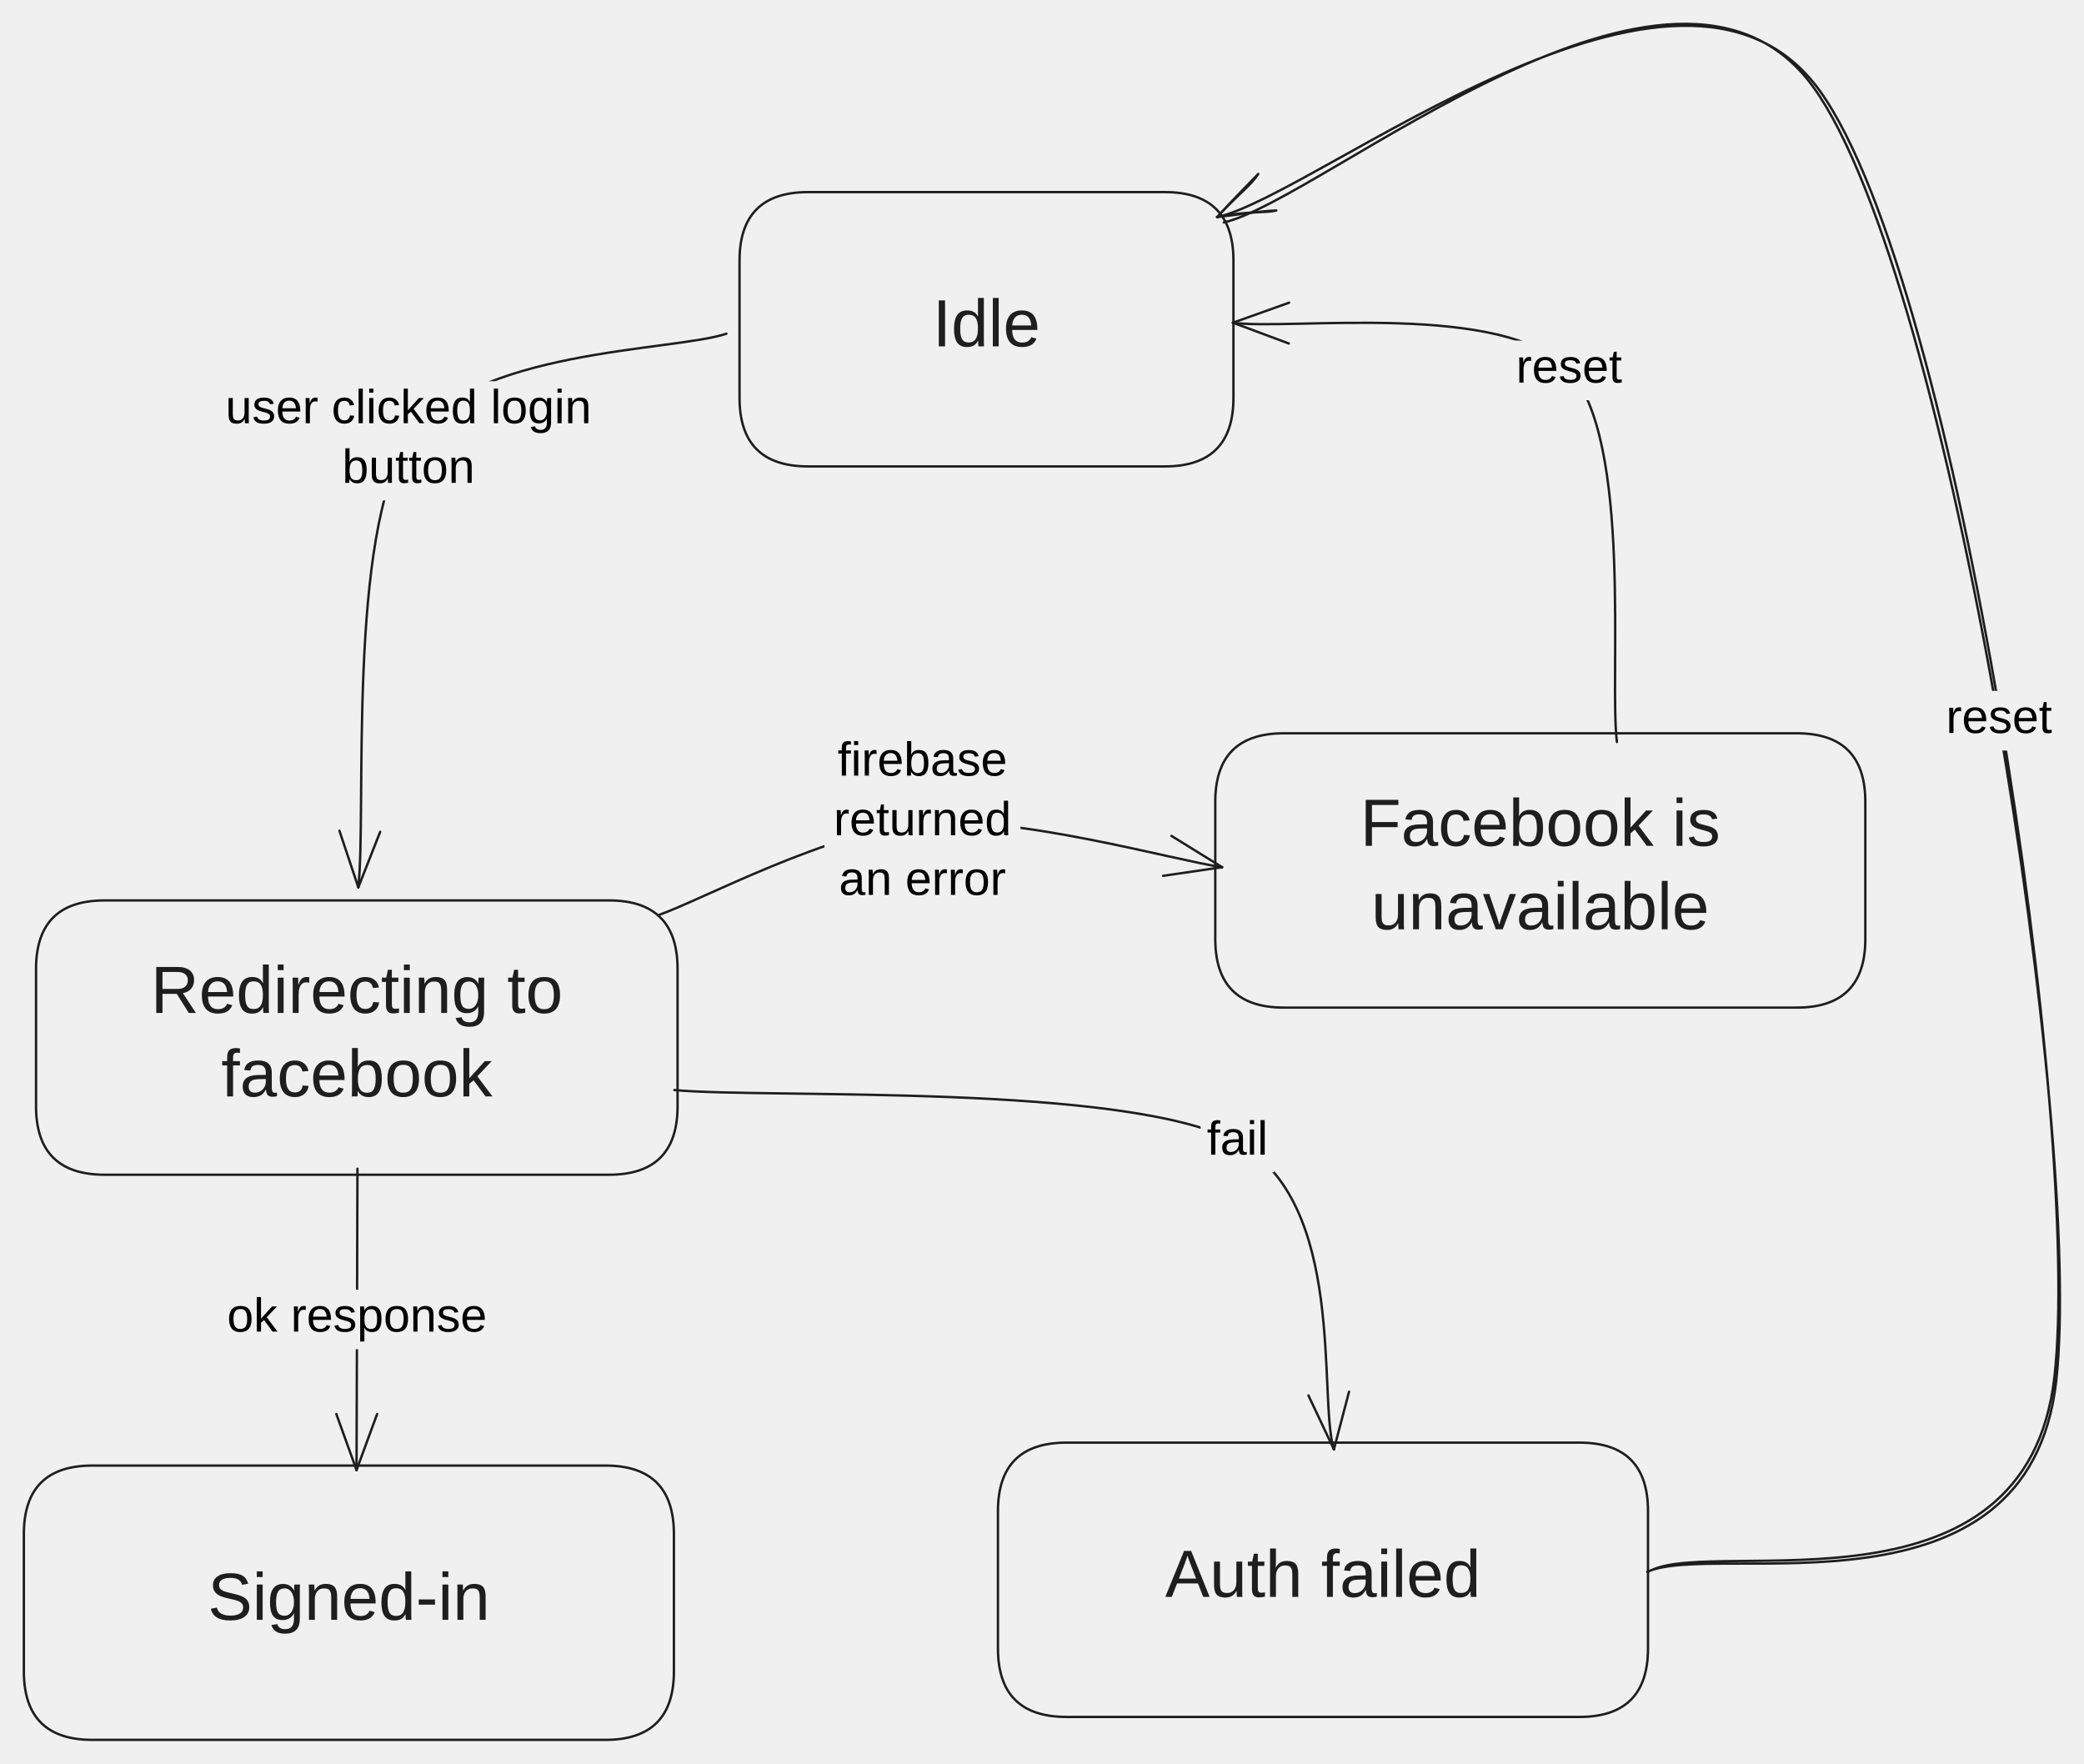
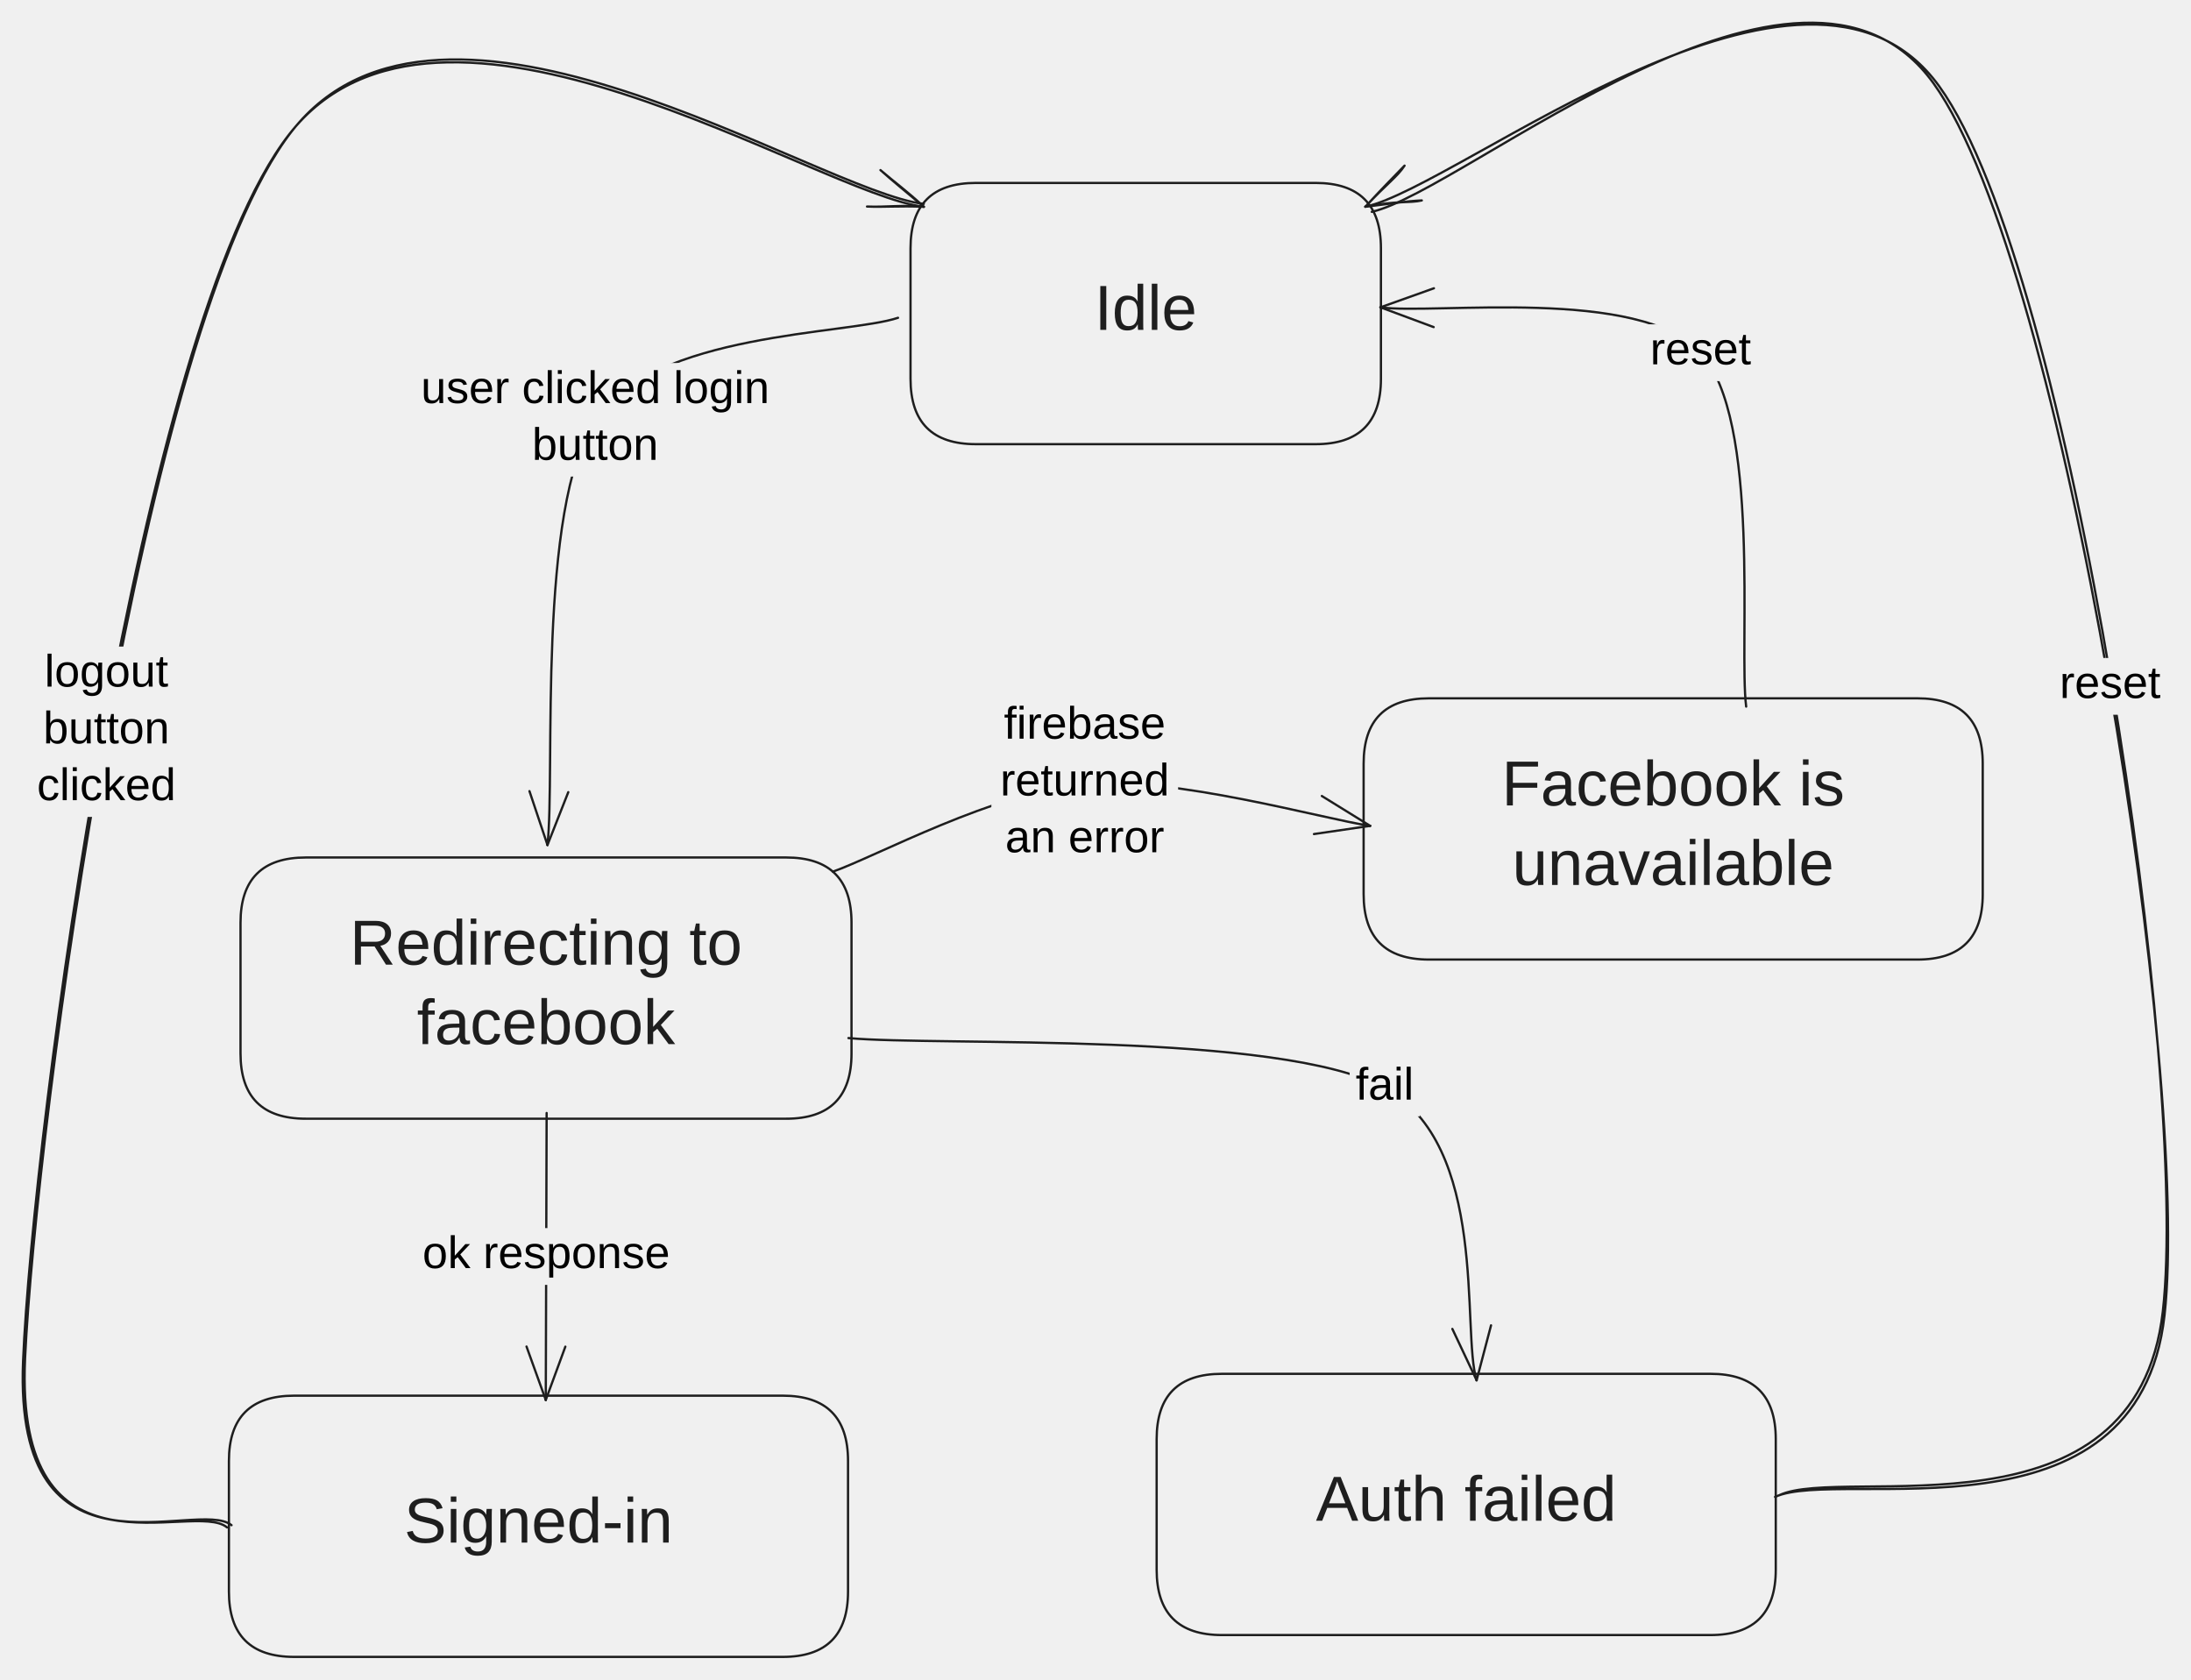
- <svg xmlns="http://www.w3.org/2000/svg" version="1.1" viewBox="0 0 873.732 739.411" width="873.732" height="739.411">
+ <svg xmlns="http://www.w3.org/2000/svg" version="1.1" viewBox="0 0 964.502 739.411" width="964.502" height="739.411">
  <defs>
    <style>
            .state-box {
                fill: none;
            }
            .state-box.failure {
                fill: red;
            }
            .state-box.success {
                fill: green;
            }

            text.arrow {
                fill: black;
                font-size: 20px;
            }
            text.arrow.failure {
                fill: red;
            }
            text.arrow.success {
                fill: green;
            }

            path.arrow {
                stroke: black;
            }
            path.arrow.failure {
                stroke: red;
            }
            path.arrow.success {
                stroke: green;
            }
            * {
                font-family: Arial;
            }
        </style>
  </defs>
-   <g stroke-linecap="round" transform="translate(15.10524 377.4867) rotate(0 134.4867 57.5)">
+   <g stroke-linecap="round" transform="translate(105.876 377.4867) rotate(0 134.4867 57.5)">
    <path d="M28.75 0 C98.32 0, 167.89 0, 240.22 0 C259.39 0, 268.97 9.58, 268.97 28.75 C268.97 51.54, 268.97 74.33, 268.97 86.25 C268.97 105.42, 259.39 115, 240.22 115 C186.88 115, 133.54 115, 28.75 115 C9.58 115, 0 105.42, 0 86.25 C0 68, 0 49.74, 0 28.75 C0 9.58, 9.58 0, 28.75 0" stroke="none" stroke-width="0" class="state-box redirecting-to-facebook-0" />
    <path d="M28.75 0 C76.49 0, 124.22 0, 240.22 0 M28.75 0 C112.7 0, 196.65 0, 240.22 0 M240.22 0 C259.39 0, 268.97 9.58, 268.97 28.75 M240.22 0 C259.39 0, 268.97 9.58, 268.97 28.75 M268.97 28.75 C268.97 43.14, 268.97 57.52, 268.97 86.25 M268.97 28.75 C268.97 49.47, 268.97 70.19, 268.97 86.25 M268.97 86.25 C268.97 105.42, 259.39 115, 240.22 115 M268.97 86.25 C268.97 105.42, 259.39 115, 240.22 115 M240.22 115 C181.82 115, 123.42 115, 28.75 115 M240.22 115 C178.36 115, 116.5 115, 28.75 115 M28.75 115 C9.58 115, 0 105.42, 0 86.25 M28.75 115 C9.58 115, 0 105.42, 0 86.25 M0 86.25 C0 66.91, 0 47.57, 0 28.75 M0 86.25 C0 64.29, 0 42.33, 0 28.75 M0 28.75 C0 9.58, 9.58 0, 28.75 0 M0 28.75 C0 9.58, 9.58 0, 28.75 0" stroke="#1e1e1e" stroke-width="1" fill="none" />
  </g>
-   <g transform="translate(51.78798 399.9867) rotate(0 97.80395 35)">
+   <g transform="translate(142.5587 399.9867) rotate(0 97.80395 35)">
    <text x="97.804" y="24.668" font-family="Excalifont, Xiaolai, sans-serif, Segoe UI Emoji" font-size="28px" fill="#1e1e1e" text-anchor="middle" direction="ltr" dominant-baseline="alphabetic">
            Redirecting to
        </text>
    <text x="97.804" y="59.668" font-family="Excalifont, Xiaolai, sans-serif, Segoe UI Emoji" font-size="28px" fill="#1e1e1e" text-anchor="middle" direction="ltr" dominant-baseline="alphabetic">
            facebook
        </text>
  </g>
-   <g stroke-linecap="round" transform="translate(10 614.4106) rotate(0 136.2722 57.5)">
+   <g stroke-linecap="round" transform="translate(100.7707 614.4106) rotate(0 136.2722 57.5)">
    <path d="M28.75 0 C110.72 0, 192.68 0, 243.79 0 C262.96 0, 272.54 9.58, 272.54 28.75 C272.54 47.48, 272.54 66.22, 272.54 86.25 C272.54 105.42, 262.96 115, 243.79 115 C171.18 115, 98.57 115, 28.75 115 C9.58 115, 0 105.42, 0 86.25 C0 68.92, 0 51.6, 0 28.75 C0 9.58, 9.58 0, 28.75 0" stroke="none" stroke-width="0" class="state-box signed-in-0" />
    <path d="M28.75 0 C110.8 0, 192.84 0, 243.79 0 M28.75 0 C86.56 0, 144.38 0, 243.79 0 M243.79 0 C262.96 0, 272.54 9.58, 272.54 28.75 M243.79 0 C262.96 0, 272.54 9.58, 272.54 28.75 M272.54 28.75 C272.54 42.46, 272.54 56.17, 272.54 86.25 M272.54 28.75 C272.54 46.21, 272.54 63.68, 272.54 86.25 M272.54 86.25 C272.54 105.42, 262.96 115, 243.79 115 M272.54 86.25 C272.54 105.42, 262.96 115, 243.79 115 M243.79 115 C174.09 115, 104.39 115, 28.75 115 M243.79 115 C166.88 115, 89.97 115, 28.75 115 M28.75 115 C9.58 115, 0 105.42, 0 86.25 M28.75 115 C9.58 115, 0 105.42, 0 86.25 M0 86.25 C0 74.09, 0 61.94, 0 28.75 M0 86.25 C0 71.33, 0 56.41, 0 28.75 M0 28.75 C0 9.58, 9.58 0, 28.75 0 M0 28.75 C0 9.58, 9.58 0, 28.75 0" stroke="#1e1e1e" stroke-width="1" fill="none" />
  </g>
-   <g transform="translate(86.49221 654.4106) rotate(0 59.77997 17.5)">
+   <g transform="translate(177.263 654.4106) rotate(0 59.77997 17.5)">
    <text x="59.78" y="24.668" font-family="Excalifont, Xiaolai, sans-serif, Segoe UI Emoji" font-size="28px" fill="#1e1e1e" text-anchor="middle" direction="ltr" dominant-baseline="alphabetic">
            Signed-in
        </text>
  </g>
  <g mask="url(#mask-dBRB1qP6bkcvI_AYK9K7M)" stroke-linecap="round">
-     <g transform="translate(149.8645 489.9712) rotate(0 -0.1879371 63.16328)">
+     <g transform="translate(240.6353 489.9712) rotate(0 -0.1879371 63.16328)">
      <path d="M0 0 C-0.06 21.05, -0.31 105.27, -0.38 126.33 M0 0 C-0.06 21.05, -0.31 105.27, -0.38 126.33" stroke="#1e1e1e" stroke-width="1" fill="none" />
    </g>
-     <g transform="translate(149.8645 489.9712) rotate(0 -0.1879371 63.16328)">
+     <g transform="translate(240.6353 489.9712) rotate(0 -0.1879371 63.16328)">
      <path d="M-8.86 102.81 C-6.86 108.35, -4.86 113.88, -0.38 126.33 M-8.86 102.81 C-6.74 108.67, -4.63 114.53, -0.38 126.33" stroke="#1e1e1e" stroke-width="1" fill="none" />
    </g>
-     <g transform="translate(149.8645 489.9712) rotate(0 -0.1879371 63.16328)">
+     <g transform="translate(240.6353 489.9712) rotate(0 -0.1879371 63.16328)">
      <path d="M8.24 102.86 C6.21 108.38, 4.19 113.91, -0.38 126.33 M8.24 102.86 C6.1 108.71, 3.95 114.55, -0.38 126.33" stroke="#1e1e1e" stroke-width="1" fill="none" />
    </g>
  </g>
  <mask id="mask-dBRB1qP6bkcvI_AYK9K7M">
-     <rect x="0" y="0" fill="#fff" width="250.24" height="716.298" />
-     <rect x="92.197" y="540.634" fill="#000" width="114.96" height="25" opacity="1" />
-   </mask>
-   <g transform="translate(92.19662 540.6344) rotate(0 57.47996 12.5)">
+     <rect x="0" y="0" fill="#fff" width="341.011" height="716.298" />
+     <rect x="182.967" y="540.634" fill="#000" width="114.96" height="25" opacity="1" />
+   </mask>
+   <g transform="translate(182.9674 540.6344) rotate(0 57.47996 12.5)">
    <text x="57.48" y="17.62" fill="#1e1e1e" text-anchor="middle" direction="ltr" dominant-baseline="alphabetic" class="arrow ok-response-0">
            ok response
        </text>
  </g>
  <g mask="url(#mask-M0EonnSy34e1POpJgDUsM)" stroke-linecap="round">
-     <g transform="translate(275.8643 383.7218) rotate(0 118.257 -19.53324)">
+     <g transform="translate(366.635 383.7218) rotate(0 118.257 -19.53324)">
      <path d="M0 0 C18.48 -6.44, 71.46 -35.31, 110.88 -38.67 C150.3 -42.03, 215.57 -23.24, 236.51 -20.16 M0 0 C18.48 -6.44, 71.46 -35.31, 110.88 -38.67 C150.3 -42.03, 215.57 -23.24, 236.51 -20.16" stroke="#1e1e1e" stroke-width="1" fill="none" />
    </g>
-     <g transform="translate(275.8643 383.7218) rotate(0 118.257 -19.53324)">
+     <g transform="translate(366.635 383.7218) rotate(0 118.257 -19.53324)">
      <path d="M211.78 -16.55 C219.74 -17.71, 227.7 -18.87, 236.51 -20.16 M211.78 -16.55 C219.79 -17.72, 227.8 -18.89, 236.51 -20.16" stroke="#1e1e1e" stroke-width="1" fill="none" />
    </g>
-     <g transform="translate(275.8643 383.7218) rotate(0 118.257 -19.53324)">
+     <g transform="translate(366.635 383.7218) rotate(0 118.257 -19.53324)">
      <path d="M215.25 -33.3 C222.09 -29.07, 228.94 -24.84, 236.51 -20.16 M215.25 -33.3 C222.13 -29.04, 229.02 -24.79, 236.51 -20.16" stroke="#1e1e1e" stroke-width="1" fill="none" />
    </g>
  </g>
  <mask id="mask-M0EonnSy34e1POpJgDUsM">
-     <rect x="0" y="0" fill="#fff" width="612.378" height="522.387" />
-     <rect x="345.644" y="307.556" fill="#000" width="82.2" height="75" opacity="1" />
-   </mask>
-   <g transform="translate(345.6436 307.5561) rotate(0 48.47768 56.63245)">
+     <rect x="0" y="0" fill="#fff" width="703.149" height="522.387" />
+     <rect x="436.414" y="307.556" fill="#000" width="82.2" height="75" opacity="1" />
+   </mask>
+   <g transform="translate(436.4143 307.5561) rotate(0 48.47768 56.63245)">
    <text x="41.1" y="17.62" fill="#1e1e1e" text-anchor="middle" direction="ltr" dominant-baseline="alphabetic" class="arrow firebase-returned-an-error-0">
            firebase
        </text>
    <text x="41.1" y="42.62" fill="#1e1e1e" text-anchor="middle" direction="ltr" dominant-baseline="alphabetic" class="arrow firebase-returned-an-error-0">
            returned
        </text>
    <text x="41.1" y="67.62" fill="#1e1e1e" text-anchor="middle" direction="ltr" dominant-baseline="alphabetic" class="arrow firebase-returned-an-error-0">
            an error
        </text>
  </g>
-   <g stroke-linecap="round" transform="translate(310.052 80.53415) rotate(0 103.5384 57.5)">
+   <g stroke-linecap="round" transform="translate(400.8227 80.53415) rotate(0 103.5384 57.5)">
    <path d="M28.75 0 C62.98 0, 97.2 0, 178.33 0 C197.49 0, 207.08 9.58, 207.08 28.75 C207.08 49.81, 207.08 70.87, 207.08 86.25 C207.08 105.42, 197.49 115, 178.33 115 C140.02 115, 101.72 115, 28.75 115 C9.58 115, 0 105.42, 0 86.25 C0 65.99, 0 45.72, 0 28.75 C0 9.58, 9.58 0, 28.75 0" stroke="none" stroke-width="0" class="state-box idle-0" />
    <path d="M28.75 0 C69.41 0, 110.06 0, 178.33 0 M28.75 0 C62.83 0, 96.91 0, 178.33 0 M178.33 0 C197.49 0, 207.08 9.58, 207.08 28.75 M178.33 0 C197.49 0, 207.08 9.58, 207.08 28.75 M207.08 28.75 C207.08 51.32, 207.08 73.89, 207.08 86.25 M207.08 28.75 C207.08 40.77, 207.08 52.79, 207.08 86.25 M207.08 86.25 C207.08 105.42, 197.49 115, 178.33 115 M207.08 86.25 C207.08 105.42, 197.49 115, 178.33 115 M178.33 115 C127.27 115, 76.21 115, 28.75 115 M178.33 115 C120.09 115, 61.85 115, 28.75 115 M28.75 115 C9.58 115, 0 105.42, 0 86.25 M28.75 115 C9.58 115, 0 105.42, 0 86.25 M0 86.25 C0 64.14, 0 42.03, 0 28.75 M0 86.25 C0 64.07, 0 41.89, 0 28.75 M0 28.75 C0 9.58, 9.58 0, 28.75 0 M0 28.75 C0 9.58, 9.58 0, 28.75 0" stroke="#1e1e1e" stroke-width="1" fill="none" />
  </g>
-   <g transform="translate(386.8224 120.5341) rotate(0 26.76798 17.5)">
+   <g transform="translate(477.5931 120.5341) rotate(0 26.76798 17.5)">
    <text x="26.768" y="24.668" font-family="Excalifont, Xiaolai, sans-serif, Segoe UI Emoji" font-size="28px" fill="#1e1e1e" text-anchor="middle" direction="ltr" dominant-baseline="alphabetic">
            Idle
        </text>
  </g>
  <g mask="url(#mask-CVrc5wLQHs3bX172iG-gf)" stroke-linecap="round">
-     <g transform="translate(304.552 139.8987) rotate(0 -77.15789 116.044)">
+     <g transform="translate(395.3227 139.8987) rotate(0 -77.15789 116.044)">
      <path d="M0 0 C-22.22 7.49, -107.59 6.23, -133.3 44.91 C-159.02 83.59, -150.81 200.89, -154.32 232.09 M0 0 C-22.22 7.49, -107.59 6.23, -133.3 44.91 C-159.02 83.59, -150.81 200.89, -154.32 232.09" stroke="#1e1e1e" stroke-width="1" fill="none" />
    </g>
-     <g transform="translate(304.552 139.8987) rotate(0 -77.15789 116.044)">
+     <g transform="translate(395.3227 139.8987) rotate(0 -77.15789 116.044)">
      <path d="M-162.25 208.38 C-160.16 214.62, -158.08 220.86, -154.32 232.09 M-162.25 208.38 C-160.26 214.33, -158.27 220.28, -154.32 232.09" stroke="#1e1e1e" stroke-width="1" fill="none" />
    </g>
-     <g transform="translate(304.552 139.8987) rotate(0 -77.15789 116.044)">
+     <g transform="translate(395.3227 139.8987) rotate(0 -77.15789 116.044)">
      <path d="M-145.16 208.83 C-147.57 214.95, -149.98 221.07, -154.32 232.09 M-145.16 208.83 C-147.46 214.66, -149.75 220.5, -154.32 232.09" stroke="#1e1e1e" stroke-width="1" fill="none" />
    </g>
  </g>
  <mask id="mask-CVrc5wLQHs3bX172iG-gf">
-     <rect x="0" y="0" fill="#fff" width="558.868" height="471.987" />
-     <rect x="89.827" y="159.81" fill="#000" width="162.84" height="50" opacity="1" />
-   </mask>
-   <g transform="translate(89.82741 159.8104) rotate(0 137.5667 96.13224)">
+     <rect x="0" y="0" fill="#fff" width="649.638" height="471.987" />
+     <rect x="180.598" y="159.81" fill="#000" width="162.84" height="50" opacity="1" />
+   </mask>
+   <g transform="translate(180.5982 159.8104) rotate(0 137.5667 96.13224)">
    <text x="81.42" y="17.62" fill="#1e1e1e" text-anchor="middle" direction="ltr" dominant-baseline="alphabetic" class="arrow user-clicked-login-button-0">
            user clicked login
        </text>
    <text x="81.42" y="42.62" fill="#1e1e1e" text-anchor="middle" direction="ltr" dominant-baseline="alphabetic" class="arrow user-clicked-login-button-0">
            button
        </text>
  </g>
  <g mask="url(#mask-41Rm7YzU-sNw_DWX7DwIt)" stroke-linecap="round">
-     <g transform="translate(677.9135 311.0624) rotate(0 -80.49951 -87.88589)">
+     <g transform="translate(768.6842 311.0624) rotate(0 -80.49951 -87.88589)">
      <path d="M0 0 C-3.34 -25.96, 6.77 -126.49, -20.07 -155.79 C-46.9 -185.08, -137.51 -172.44, -161 -175.77 M0 0 C-3.34 -25.96, 6.77 -126.49, -20.07 -155.79 C-46.9 -185.08, -137.51 -172.44, -161 -175.77" stroke="#1e1e1e" stroke-width="1" fill="none" />
    </g>
-     <g transform="translate(677.9135 311.0624) rotate(0 -80.49951 -87.88589)">
+     <g transform="translate(768.6842 311.0624) rotate(0 -80.49951 -87.88589)">
      <path d="M-137.45 -184.16 C-142.5 -182.36, -147.55 -180.56, -161 -175.77 M-137.45 -184.16 C-144.15 -181.77, -150.85 -179.39, -161 -175.77" stroke="#1e1e1e" stroke-width="1" fill="none" />
    </g>
-     <g transform="translate(677.9135 311.0624) rotate(0 -80.49951 -87.88589)">
+     <g transform="translate(768.6842 311.0624) rotate(0 -80.49951 -87.88589)">
      <path d="M-137.57 -167.06 C-142.59 -168.93, -147.62 -170.79, -161 -175.77 M-137.57 -167.06 C-144.23 -169.54, -150.9 -172.02, -161 -175.77" stroke="#1e1e1e" stroke-width="1" fill="none" />
    </g>
  </g>
  <mask id="mask-41Rm7YzU-sNw_DWX7DwIt">
-     <rect x="0" y="0" fill="#fff" width="938.912" height="586.834" />
-     <rect x="632.226" y="142.777" fill="#000" width="51.24" height="25" opacity="1" />
-   </mask>
-   <g transform="translate(632.2259 142.7771) rotate(0 -34.8119 80.39934)">
+     <rect x="0" y="0" fill="#fff" width="1029.683" height="586.834" />
+     <rect x="722.997" y="142.777" fill="#000" width="51.24" height="25" opacity="1" />
+   </mask>
+   <g transform="translate(722.9966 142.7771) rotate(0 -34.8119 80.39934)">
    <text x="25.62" y="17.62" fill="#1e1e1e" text-anchor="middle" direction="ltr" dominant-baseline="alphabetic" class="arrow reset-0">
            reset
        </text>
  </g>
-   <g stroke-linecap="round" transform="translate(418.3969 604.7948) rotate(0 136.2722 57.5)">
+   <g stroke-linecap="round" transform="translate(509.1676 604.7948) rotate(0 136.2722 57.5)">
    <path d="M28.75 0 C81.28 0, 133.81 0, 243.79 0 C262.96 0, 272.54 9.58, 272.54 28.75 C272.54 41.32, 272.54 53.88, 272.54 86.25 C272.54 105.42, 262.96 115, 243.79 115 C197.98 115, 152.17 115, 28.75 115 C9.58 115, 0 105.42, 0 86.25 C0 73.87, 0 61.49, 0 28.75 C0 9.58, 9.58 0, 28.75 0" stroke="none" stroke-width="0" class="state-box auth-failed-0" />
    <path d="M28.75 0 C110.84 0, 192.93 0, 243.79 0 M28.75 0 C110.36 0, 191.98 0, 243.79 0 M243.79 0 C262.96 0, 272.54 9.58, 272.54 28.75 M243.79 0 C262.96 0, 272.54 9.58, 272.54 28.75 M272.54 28.75 C272.54 50.62, 272.54 72.48, 272.54 86.25 M272.54 28.75 C272.54 47.66, 272.54 66.56, 272.54 86.25 M272.54 86.25 C272.54 105.42, 262.96 115, 243.79 115 M272.54 86.25 C272.54 105.42, 262.96 115, 243.79 115 M243.79 115 C184.34 115, 124.9 115, 28.75 115 M243.79 115 C200.22 115, 156.65 115, 28.75 115 M28.75 115 C9.58 115, 0 105.42, 0 86.25 M28.75 115 C9.58 115, 0 105.42, 0 86.25 M0 86.25 C0 70.6, 0 54.95, 0 28.75 M0 86.25 C0 68.62, 0 51, 0 28.75 M0 28.75 C0 9.58, 9.58 0, 28.75 0 M0 28.75 C0 9.58, 9.58 0, 28.75 0" stroke="#1e1e1e" stroke-width="1" fill="none" />
  </g>
-   <g transform="translate(478.6771 644.7948) rotate(0 75.99196 17.5)">
+   <g transform="translate(569.4478 644.7948) rotate(0 75.99196 17.5)">
    <text x="75.992" y="24.668" font-family="Excalifont, Xiaolai, sans-serif, Segoe UI Emoji" font-size="28px" fill="#1e1e1e" text-anchor="middle" direction="ltr" dominant-baseline="alphabetic">
            Auth failed
        </text>
  </g>
  <g mask="url(#mask-w1CRAUmJBAGQwUlGqFZ85)" stroke-linecap="round">
-     <g transform="translate(282.7215 456.9819) rotate(0 138.2632 75.3247)">
+     <g transform="translate(373.4922 456.9819) rotate(0 138.2632 75.3247)">
      <path d="M0 0 C39.34 3.66, 189.98 -3.13, 236.07 21.97 C282.16 47.08, 269.78 129.2, 276.53 150.65 M0 0 C39.34 3.66, 189.98 -3.13, 236.07 21.97 C282.16 47.08, 269.78 129.2, 276.53 150.65" stroke="#1e1e1e" stroke-width="1" fill="none" />
    </g>
-     <g transform="translate(282.7215 456.9819) rotate(0 138.2632 75.3247)">
+     <g transform="translate(373.4922 456.9819) rotate(0 138.2632 75.3247)">
      <path d="M265.85 128.04 C269.47 135.7, 273.08 143.35, 276.53 150.65 M265.85 128.04 C269.83 136.47, 273.81 144.9, 276.53 150.65" stroke="#1e1e1e" stroke-width="1" fill="none" />
    </g>
-     <g transform="translate(282.7215 456.9819) rotate(0 138.2632 75.3247)">
+     <g transform="translate(373.4922 456.9819) rotate(0 138.2632 75.3247)">
      <path d="M282.88 126.47 C280.73 134.66, 278.58 142.84, 276.53 150.65 M282.88 126.47 C280.51 135.49, 278.14 144.5, 276.53 150.65" stroke="#1e1e1e" stroke-width="1" fill="none" />
    </g>
  </g>
  <mask id="mask-w1CRAUmJBAGQwUlGqFZ85">
-     <rect x="0" y="0" fill="#fff" width="659.248" height="707.631" />
-     <rect x="503.371" y="466.457" fill="#000" width="30.84" height="25" opacity="1" />
-   </mask>
-   <g transform="translate(503.3706 466.4565) rotate(0 -82.38586 65.8501)">
+     <rect x="0" y="0" fill="#fff" width="750.019" height="707.631" />
+     <rect x="594.141" y="466.457" fill="#000" width="30.84" height="25" opacity="1" />
+   </mask>
+   <g transform="translate(594.1413 466.4565) rotate(0 -82.38586 65.8501)">
    <text x="15.42" y="17.62" fill="#1e1e1e" text-anchor="middle" direction="ltr" dominant-baseline="alphabetic" class="arrow fail-0">
            fail
        </text>
  </g>
-   <g stroke-linecap="round" transform="translate(509.5108 307.4195) rotate(0 136.2722 57.5)">
+   <g stroke-linecap="round" transform="translate(600.2815 307.4195) rotate(0 136.2722 57.5)">
    <path d="M28.75 0 C95.35 0, 161.95 0, 243.79 0 C262.96 0, 272.54 9.58, 272.54 28.75 C272.54 50.35, 272.54 71.94, 272.54 86.25 C272.54 105.42, 262.96 115, 243.79 115 C186.96 115, 130.13 115, 28.75 115 C9.58 115, 0 105.42, 0 86.25 C0 71.3, 0 56.36, 0 28.75 C0 9.58, 9.58 0, 28.75 0" stroke="none" stroke-width="0" class="state-box facebook-is-unavailable-0" />
    <path d="M28.75 0 C96.02 0, 163.3 0, 243.79 0 M28.75 0 C102.51 0, 176.27 0, 243.79 0 M243.79 0 C262.96 0, 272.54 9.58, 272.54 28.75 M243.79 0 C262.96 0, 272.54 9.58, 272.54 28.75 M272.54 28.75 C272.54 51.53, 272.54 74.31, 272.54 86.25 M272.54 28.75 C272.54 40.42, 272.54 52.08, 272.54 86.25 M272.54 86.25 C272.54 105.42, 262.96 115, 243.79 115 M272.54 86.25 C272.54 105.42, 262.96 115, 243.79 115 M243.79 115 C165.42 115, 87.04 115, 28.75 115 M243.79 115 C191.78 115, 139.77 115, 28.75 115 M28.75 115 C9.58 115, 0 105.42, 0 86.25 M28.75 115 C9.58 115, 0 105.42, 0 86.25 M0 86.25 C0 70.28, 0 54.32, 0 28.75 M0 86.25 C0 65.48, 0 44.72, 0 28.75 M0 28.75 C0 9.58, 9.58 0, 28.75 0 M0 28.75 C0 9.58, 9.58 0, 28.75 0" stroke="#1e1e1e" stroke-width="1" fill="none" />
  </g>
-   <g transform="translate(565.941 329.9195) rotate(0 79.84196 35)">
+   <g transform="translate(656.7117 329.9195) rotate(0 79.84196 35)">
    <text x="79.842" y="24.668" font-family="Excalifont, Xiaolai, sans-serif, Segoe UI Emoji" font-size="28px" fill="#1e1e1e" text-anchor="middle" direction="ltr" dominant-baseline="alphabetic">
            Facebook is
        </text>
    <text x="79.842" y="59.668" font-family="Excalifont, Xiaolai, sans-serif, Segoe UI Emoji" font-size="28px" fill="#1e1e1e" text-anchor="middle" direction="ltr" dominant-baseline="alphabetic">
            unavailable
        </text>
  </g>
  <g mask="url(#mask--FMT0ewvo9TWo6qXj5aqW)" stroke-linecap="round">
-     <g transform="translate(691.362 658.3852) rotate(0 -4.407333 -323.8961)">
+     <g transform="translate(782.1327 658.3852) rotate(0 -4.407333 -323.8961)">
      <path d="M-0.73 0.59 C27.83 -12.57, 159.09 24.35, 170.71 -79.37 C182.33 -183.09, 127.17 -540.76, 69.01 -621.72 C10.84 -702.68, -136.94 -574.33, -178.28 -565.13 M1.09 -0.14 C29.59 -13.63, 158.24 22.21, 169.98 -81.17 C181.73 -184.54, 130.04 -539.37, 71.53 -620.41 C13.02 -701.44, -139.12 -576.35, -181.09 -567.38" stroke="#1e1e1e" stroke-width="1" fill="none" />
    </g>
-     <g transform="translate(691.362 658.3852) rotate(0 -4.407333 -323.8961)">
+     <g transform="translate(782.1327 658.3852) rotate(0 -4.407333 -323.8961)">
      <path d="M-163.83 -585.47 C-167.12 -580.45, -171.28 -577.91, -181.09 -567.38 M-163.83 -585.47 C-168.48 -580.65, -174.48 -574.63, -181.09 -567.38" stroke="#1e1e1e" stroke-width="1" fill="none" />
    </g>
-     <g transform="translate(691.362 658.3852) rotate(0 -4.407333 -323.8961)">
+     <g transform="translate(782.1327 658.3852) rotate(0 -4.407333 -323.8961)">
      <path d="M-156.24 -570.15 C-161.33 -568.92, -167.35 -570.13, -181.09 -567.38 M-156.24 -570.15 C-163.3 -569.88, -171.59 -568.45, -181.09 -567.38" stroke="#1e1e1e" stroke-width="1" fill="none" />
    </g>
  </g>
  <mask id="mask--FMT0ewvo9TWo6qXj5aqW">
-     <rect x="0" y="0" fill="#fff" width="1141.076" height="1380.099" />
-     <rect x="812.492" y="289.656" fill="#000" width="51.24" height="25" opacity="1" />
-   </mask>
-   <g transform="translate(812.4916 289.6559) rotate(0 -125.537 44.83322)">
+     <rect x="0" y="0" fill="#fff" width="1231.847" height="1380.099" />
+     <rect x="903.262" y="289.656" fill="#000" width="51.24" height="25" opacity="1" />
+   </mask>
+   <g transform="translate(903.2624 289.6559) rotate(0 -125.537 44.83322)">
    <text x="25.62" y="17.62" fill="#1e1e1e" text-anchor="middle" direction="ltr" dominant-baseline="alphabetic" class="arrow reset-1">
            reset
        </text>
  </g>
+   <g mask="url(#mask-CAMqFEMojs_ISkZv6nxwO)" stroke-linecap="round">
+     <g transform="translate(100.4184 672.29) rotate(0 107.916 -322.9966)">
+       <path d="M-0.46 0.12 C-15.39 -12.36, -94.12 27.94, -89.38 -74.48 C-84.64 -176.91, -37.95 -529.75, 27.98 -614.43 C93.92 -699.1, 259.75 -587.87, 306.23 -582.53 M1.5 -0.86 C-13.6 -13.19, -94.49 29.01, -90.26 -73.05 C-86.02 -175.1, -39.17 -528.48, 26.91 -613.18 C93 -697.89, 259.81 -586.5, 306.25 -581.26" stroke="#1e1e1e" stroke-width="1" fill="none" />
+     </g>
+     <g transform="translate(100.4184 672.29) rotate(0 107.916 -322.9966)">
+       <path d="M281.25 -581.37 C289.43 -581.01, 296.87 -582.18, 306.25 -581.26 M281.25 -581.37 C288.64 -581.02, 295.18 -581.73, 306.25 -581.26" stroke="#1e1e1e" stroke-width="1" fill="none" />
+     </g>
+     <g transform="translate(100.4184 672.29) rotate(0 107.916 -322.9966)">
+       <path d="M287.17 -597.41 C293.51 -591.95, 299.07 -588.01, 306.25 -581.26 M287.17 -597.41 C292.79 -592.42, 297.62 -588.51, 306.25 -581.26" stroke="#1e1e1e" stroke-width="1" fill="none" />
+     </g>
+   </g>
+   <mask id="mask-CAMqFEMojs_ISkZv6nxwO">
+     <rect x="0" y="0" fill="#fff" width="596.609" height="1386.576" />
+     <rect x="13.48" y="284.633" fill="#000" width="66.7" height="75" opacity="1" />
+   </mask>
+   <g transform="translate(13.47987 284.6327) rotate(0 194.8545 64.66066)">
+     <text x="33.35" y="17.62" fill="#1e1e1e" text-anchor="middle" direction="ltr" dominant-baseline="alphabetic" class="arrow logout-button-clicked-0">
+             logout
+         </text>
+     <text x="33.35" y="42.62" fill="#1e1e1e" text-anchor="middle" direction="ltr" dominant-baseline="alphabetic" class="arrow logout-button-clicked-0">
+             button
+         </text>
+     <text x="33.35" y="67.62" fill="#1e1e1e" text-anchor="middle" direction="ltr" dominant-baseline="alphabetic" class="arrow logout-button-clicked-0">
+             clicked
+         </text>
+   </g>
</svg>
